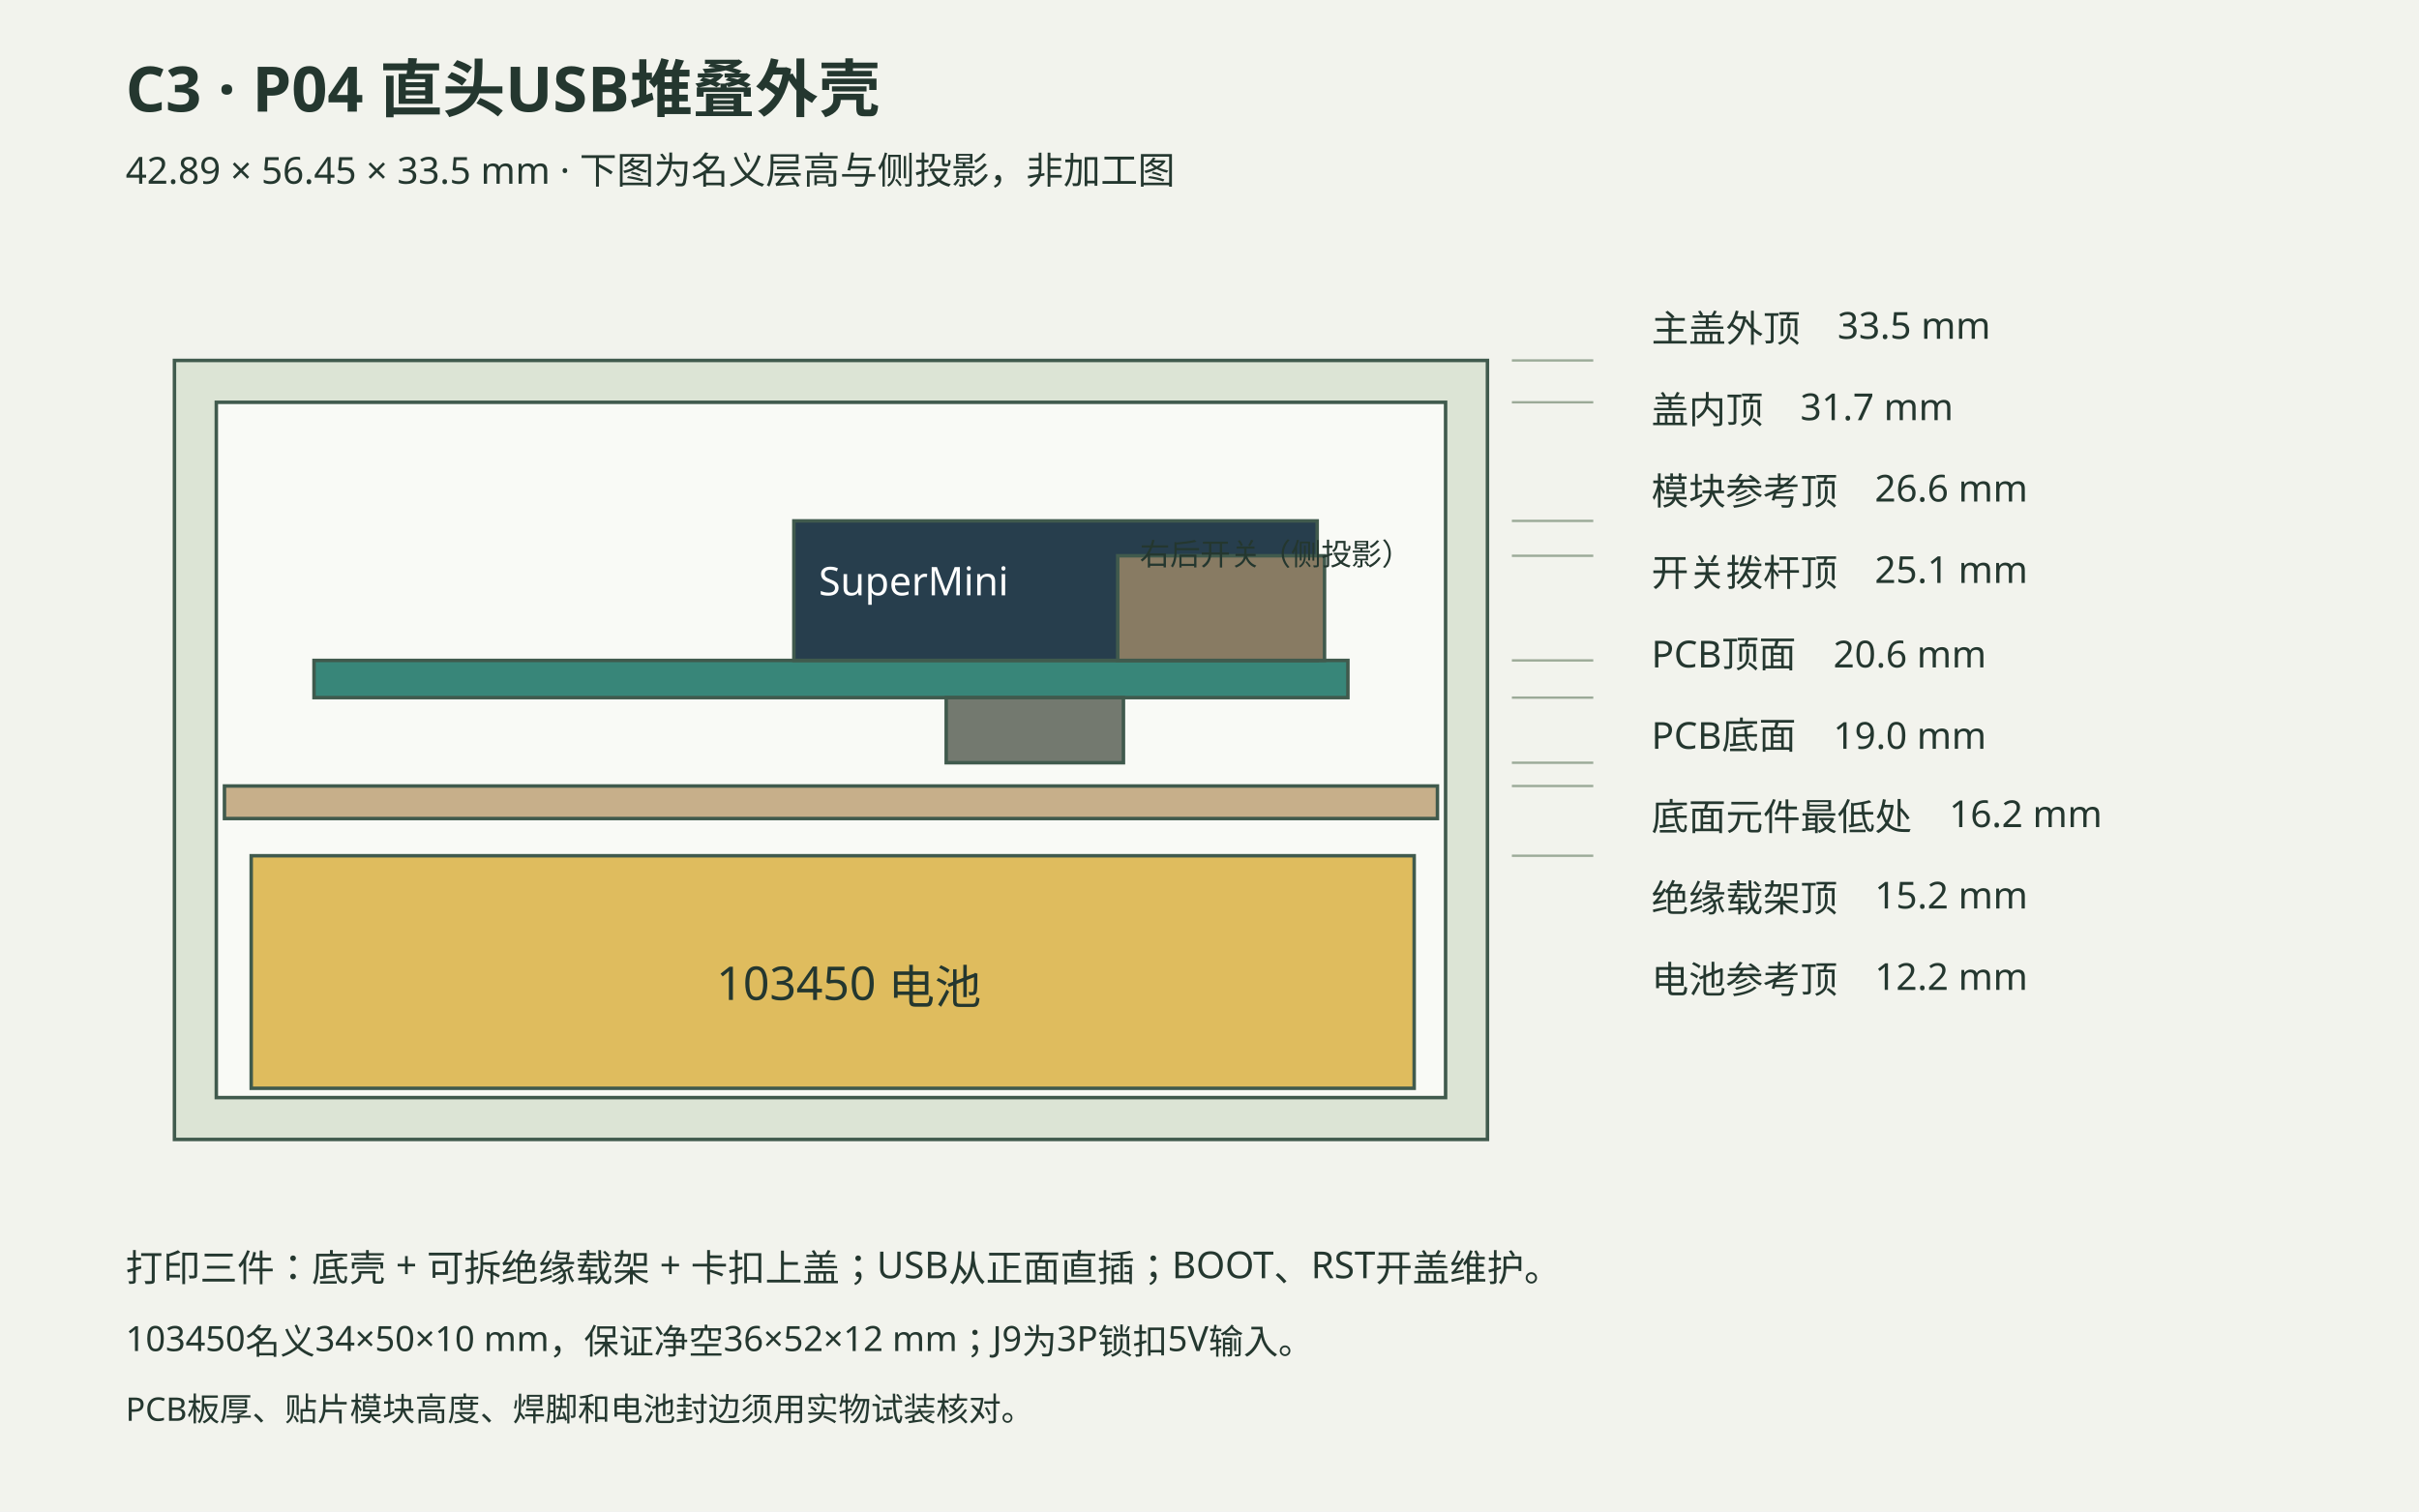
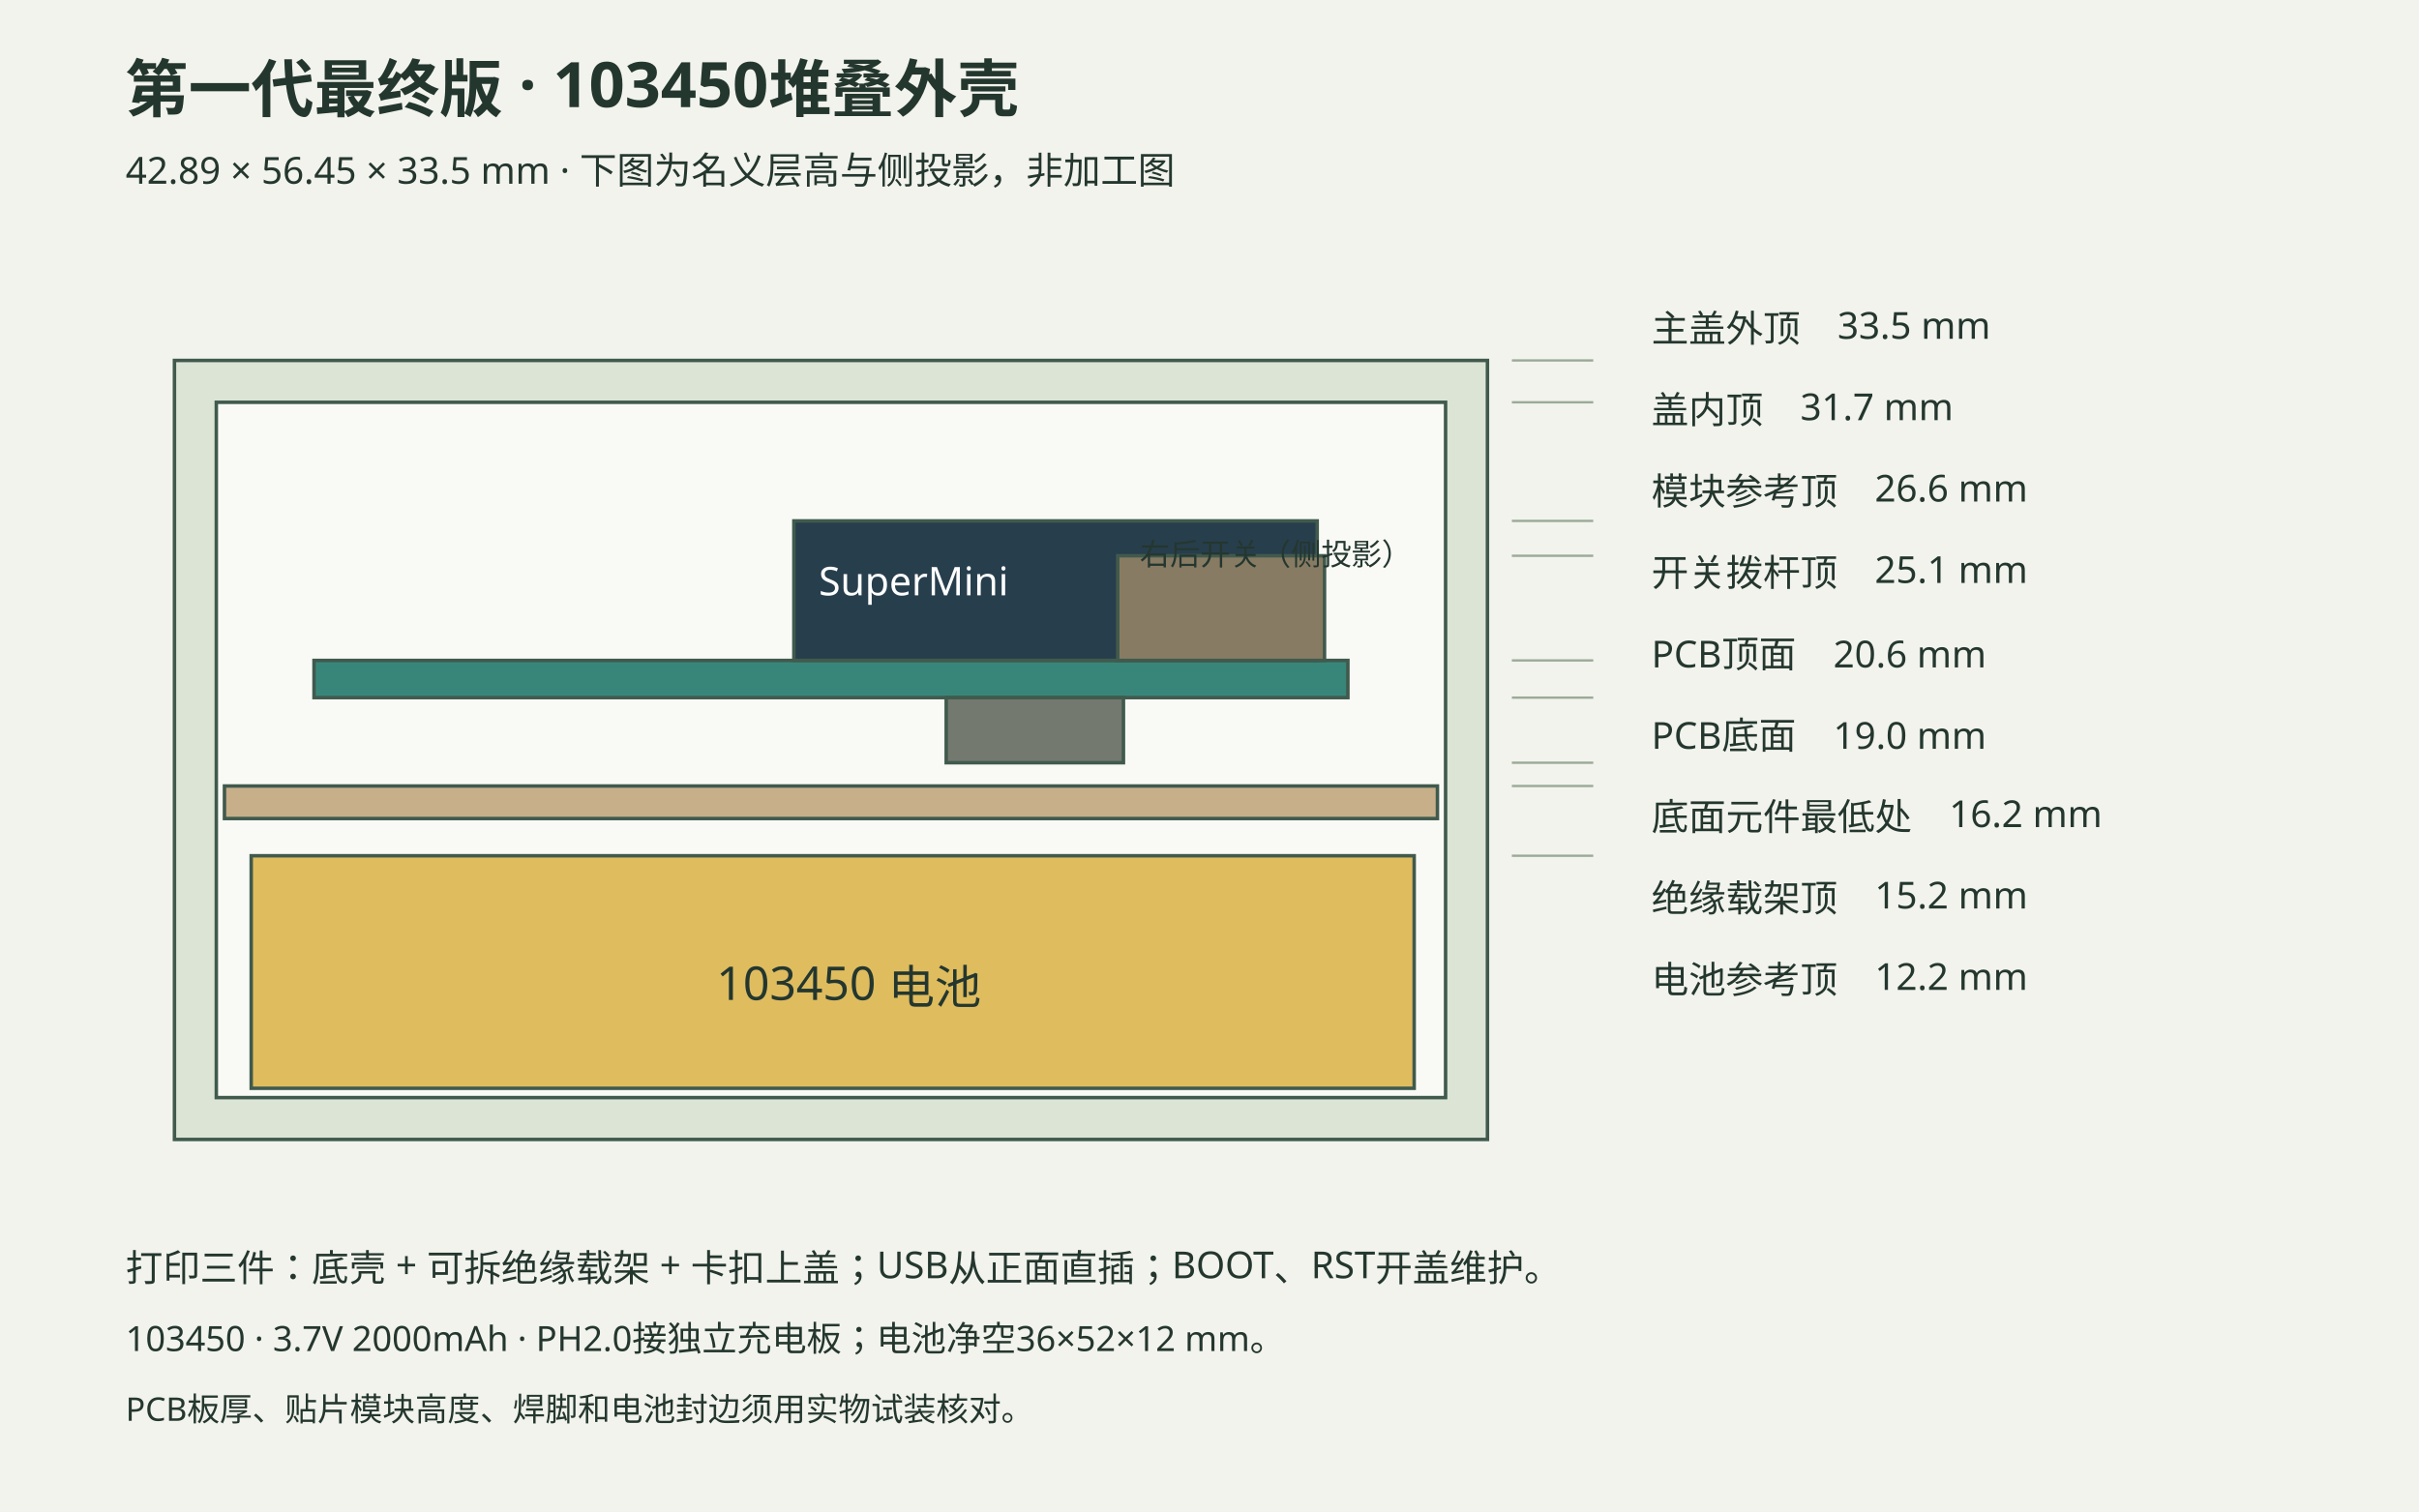
<svg xmlns="http://www.w3.org/2000/svg" width="1040" height="650" viewBox="0 0 1040 650">
  <rect width="1040" height="650" fill="#f2f3ed" />
  <g font-family="Microsoft YaHei,Segoe UI,sans-serif" fill="#24372f">
-     <text x="54" y="48" font-size="27" font-weight="bold">C3 · P04 直头USB堆叠外壳</text>
+     <text x="54" y="48" font-size="27" font-weight="bold">第一代最终版 · 103450堆叠外壳</text>
    <text x="54" y="79" font-size="16">42.89 × 56.45 × 33.5 mm · 下图为名义层高与侧投影，非加工图</text>
    <rect x="75" y="155.0" width="564.5" height="335.0" fill="#dce4d5" stroke="#405a4d" stroke-width="1.5" />
    <rect x="93.0" y="173.0" width="528.5" height="299.0" fill="#f9faf6" stroke="#405a4d" stroke-width="1.5" />
    <rect x="108.0" y="368.0" width="500.0" height="100.0" fill="#dfbc5e" stroke="#405a4d" stroke-width="1.5" />
    <rect x="96.5" y="338.0" width="521.5" height="14.0" fill="#c7af8a" stroke="#405a4d" stroke-width="1.5" />
    <rect x="135" y="284" width="444.5" height="16.0" fill="#388679" stroke="#405a4d" stroke-width="1.5" />
    <rect x="406.8" y="300.0" width="76.2" height="28.0" fill="#73796f" stroke="#405a4d" stroke-width="1.5" />
    <rect x="341.3" y="224" width="225.0" height="60" fill="#273e4d" stroke="#405a4d" stroke-width="1.5" />
    <rect x="480.549" y="239" width="88.9" height="45.0" fill="#887b63" stroke="#405a4d" stroke-width="1.5" />
    <text x="308" y="430" font-size="20">103450 电池</text>
    <text x="352" y="256" font-size="17" fill="#fff">SuperMini</text>
    <text x="490" y="243" font-size="13">右后开关（侧投影）</text>
    <path d="M 650 155.0 H 685" stroke="#9baa98" />
    <text x="710" y="147" font-size="16">主盖外顶　33.5 mm</text>
    <path d="M 650 173.0 H 685" stroke="#9baa98" />
    <text x="710" y="182" font-size="16">盖内顶　31.7 mm</text>
    <path d="M 650 224 H 685" stroke="#9baa98" />
    <text x="710" y="217" font-size="16">模块参考顶　26.6 mm</text>
    <path d="M 650 239.0 H 685" stroke="#9baa98" />
    <text x="710" y="252" font-size="16">开关拨杆顶　25.1 mm</text>
    <path d="M 650 284 H 685" stroke="#9baa98" />
    <text x="710" y="287" font-size="16">PCB顶面　20.6 mm</text>
    <path d="M 650 300.0 H 685" stroke="#9baa98" />
    <text x="710" y="322" font-size="16">PCB底面　19.0 mm</text>
    <path d="M 650 328.0 H 685" stroke="#9baa98" />
    <text x="710" y="357" font-size="16">底面元件最低处　16.2 mm</text>
    <path d="M 650 338.0 H 685" stroke="#9baa98" />
    <text x="710" y="392" font-size="16">绝缘载架顶　15.2 mm</text>
    <path d="M 650 368.0 H 685" stroke="#9baa98" />
    <text x="710" y="427" font-size="16">电池参考顶　12.2 mm</text>
    <text x="54" y="551" font-size="16">打印三件：底壳 + 可拆绝缘载架 + 卡扣上盖；USB从正面直插；BOOT、RST开盖维护。</text>
-     <text x="54" y="581" font-size="15">103450名义34×50×10 mm，保证净空36×52×12 mm；J9为3P锁扣5V输入。</text>
+     <text x="54" y="581" font-size="15">103450 · 3.7V 2000mAh · PH2.0接独立充电板；电池净空36×52×12 mm。</text>
    <text x="54" y="611" font-size="14">PCB板厚、贴片模块高度、焊脚和电池封边须用实物试装核对。</text>
  </g>
</svg>
